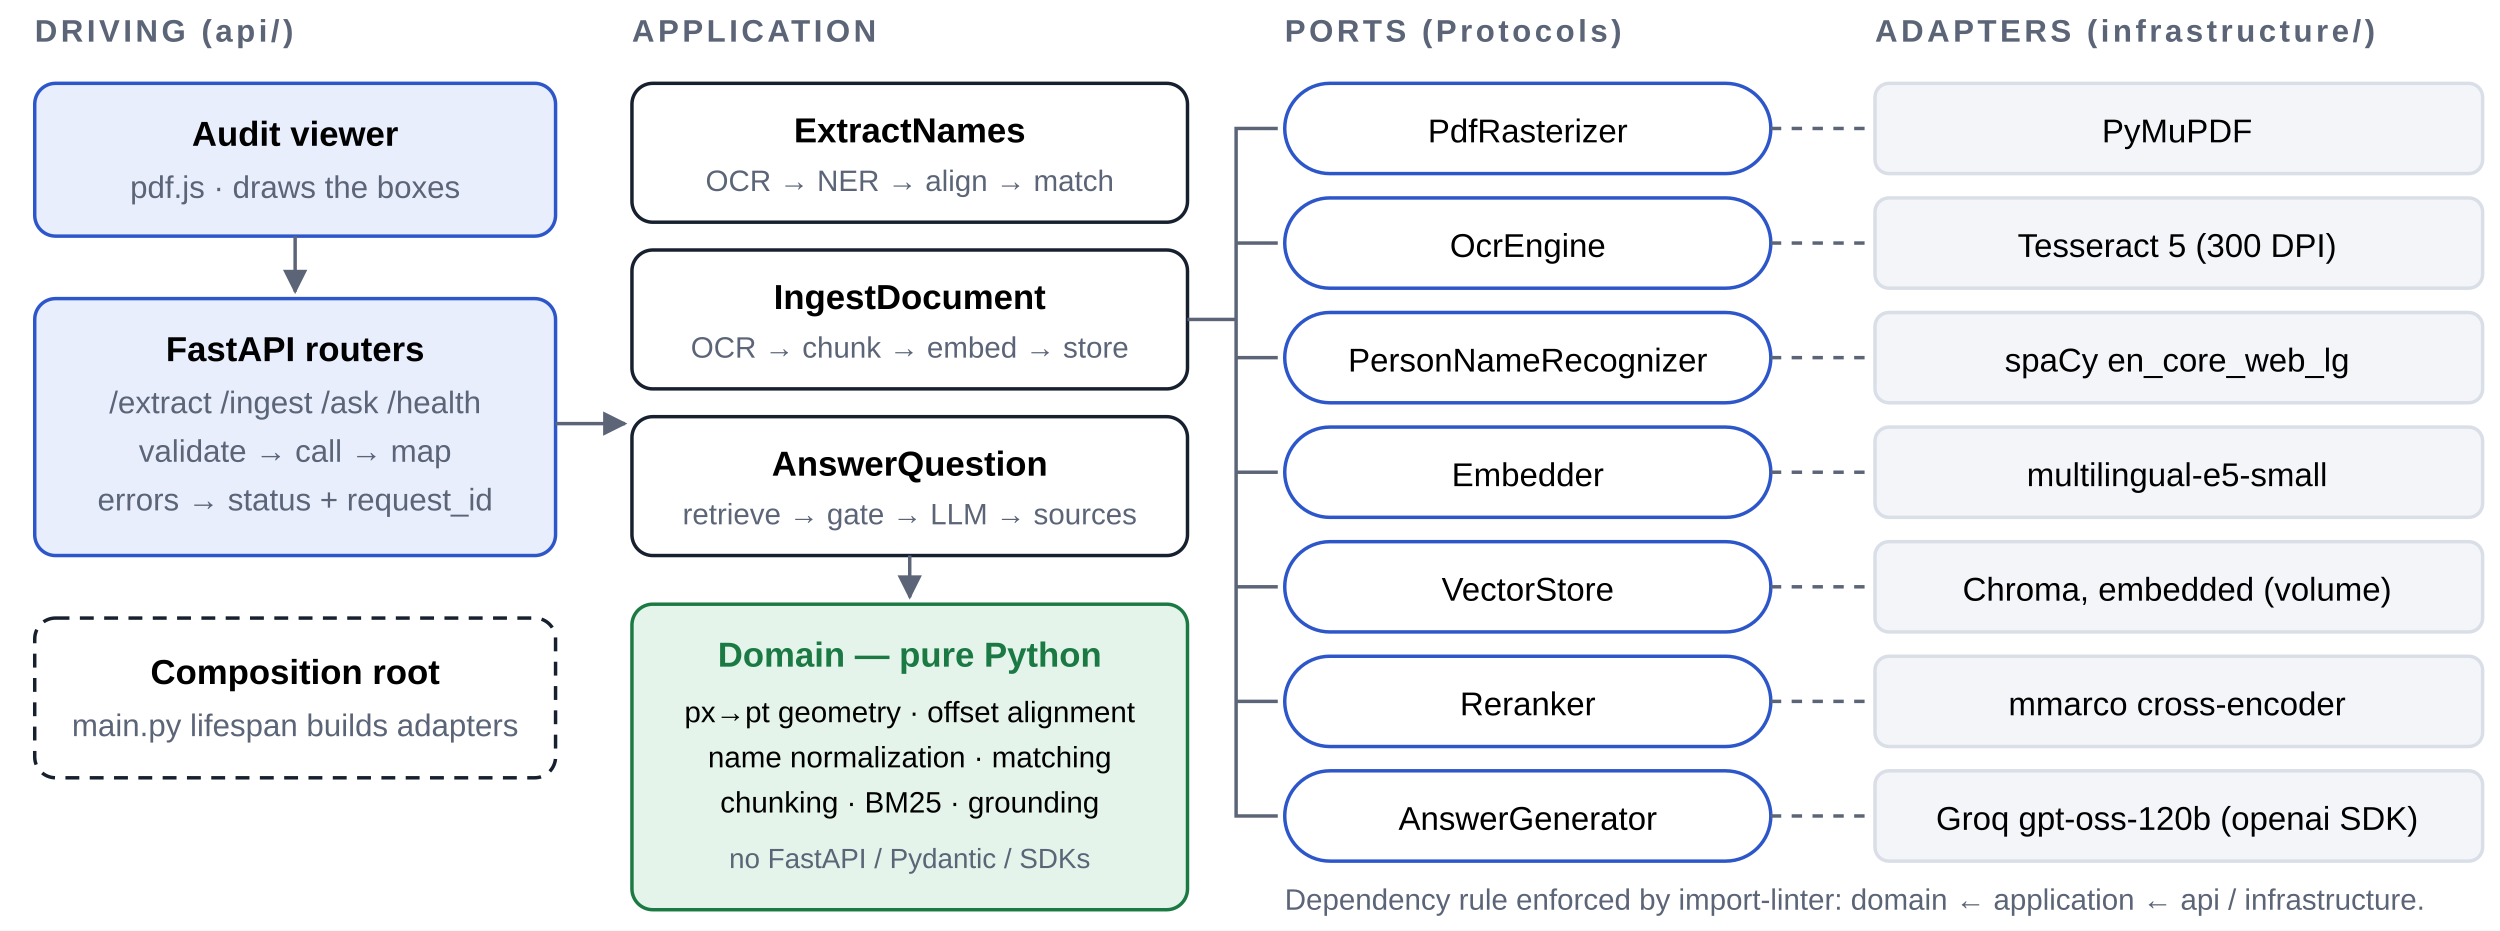
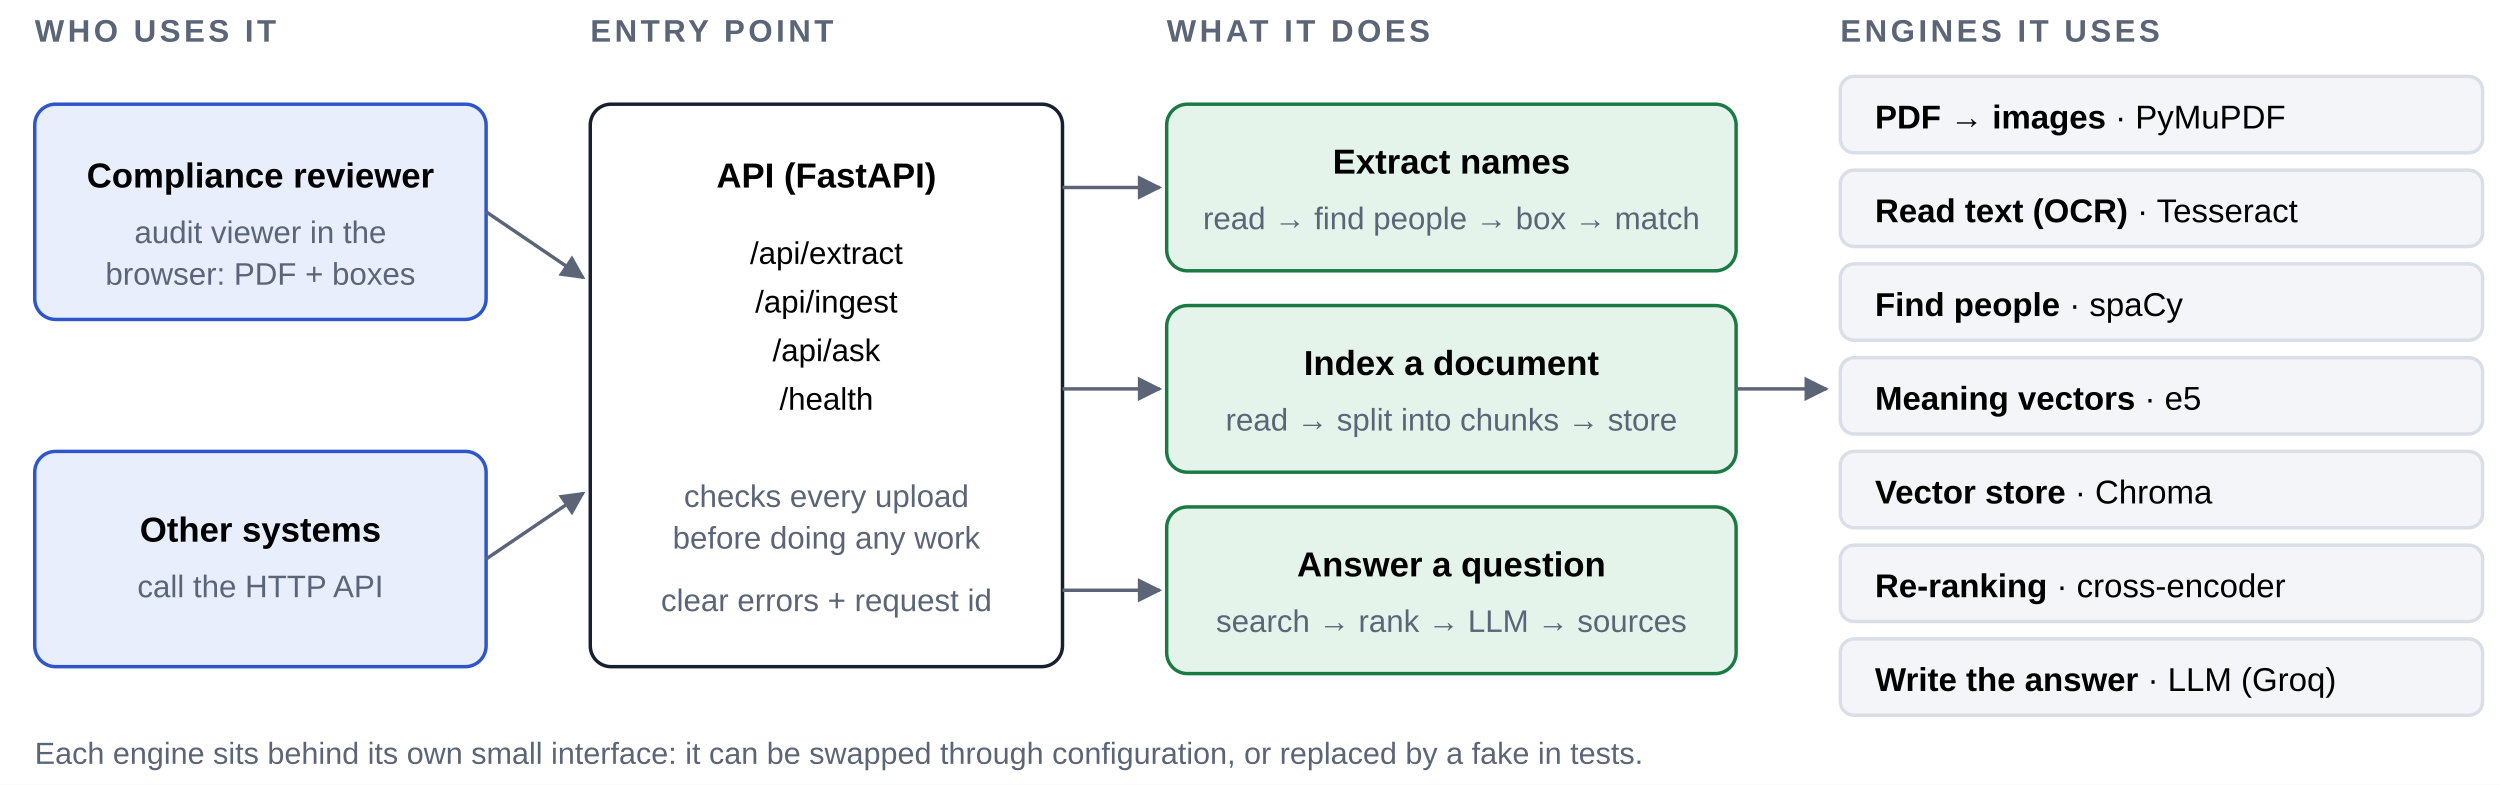
- <svg xmlns="http://www.w3.org/2000/svg" viewBox="0 0 720 268" role="img" aria-label="Component diagram">
-   <style>text{font-family:"Segoe UI",Arial,sans-serif}.mono{font-family:Consolas,"Courier New",monospace}</style>
+ <svg xmlns="http://www.w3.org/2000/svg" viewBox="0 0 720 226" role="img" aria-label="How the pieces fit together">
+   <style>text{font-family:"Segoe UI",Arial,sans-serif}</style>
  <rect width="100%" height="100%" fill="#ffffff" />
  <defs>
-     <marker id="arr" viewBox="0 0 10 10" refX="9" refY="5" markerWidth="7" markerHeight="7" orient="auto">
+     <marker id="c1" viewBox="0 0 10 10" refX="9" refY="5" markerWidth="7" markerHeight="7" orient="auto">
      <path d="M0,0 L10,5 L0,10 z" fill="#5b6577" />
    </marker>
  </defs>
  <g font-size="9" font-weight="700" fill="#5b6577" letter-spacing="1">
-     <text x="10" y="12">DRIVING (api/)</text>
-     <text x="182" y="12">APPLICATION</text>
-     <text x="370" y="12">PORTS (Protocols)</text>
-     <text x="540" y="12">ADAPTERS (infrastructure/)</text>
+     <text x="10" y="12">WHO USES IT</text>
+     <text x="170" y="12">ENTRY POINT</text>
+     <text x="336" y="12">WHAT IT DOES</text>
+     <text x="530" y="12">ENGINES IT USES</text>
  </g>
-   <g font-size="10">
-     <rect x="10" y="24" width="150" height="44" rx="6" fill="#e8eefc" stroke="#2c56c9" />
-     <text x="85" y="42" text-anchor="middle" font-weight="700">Audit viewer</text>
-     <text x="85" y="57" text-anchor="middle" fill="#5b6577" font-size="9">pdf.js · draws the boxes</text>
-     <rect x="10" y="86" width="150" height="74" rx="6" fill="#e8eefc" stroke="#2c56c9" />
-     <text x="85" y="104" text-anchor="middle" font-weight="700">FastAPI routers</text>
-     <text x="85" y="119" text-anchor="middle" fill="#5b6577" font-size="9">/extract /ingest /ask /health</text>
-     <text x="85" y="133" text-anchor="middle" fill="#5b6577" font-size="9">validate → call → map</text>
-     <text x="85" y="147" text-anchor="middle" fill="#5b6577" font-size="9">errors → status + request_id</text>
-     <rect x="10" y="178" width="150" height="46" rx="6" fill="#fff" stroke="#17202e" stroke-dasharray="4 3" />
-     <text x="85" y="197" text-anchor="middle" font-weight="700">Composition root</text>
-     <text x="85" y="212" text-anchor="middle" fill="#5b6577" font-size="9">main.py lifespan builds adapters</text>
+   <g font-size="10" text-anchor="middle">
+     <rect x="10" y="30" width="130" height="62" rx="6" fill="#e8eefc" stroke="#2c56c9" />
+     <text x="75" y="54" font-weight="700">Compliance reviewer</text>
+     <text x="75" y="70" font-size="9" fill="#5b6577">audit viewer in the</text>
+     <text x="75" y="82" font-size="9" fill="#5b6577">browser: PDF + boxes</text>
+     <rect x="10" y="130" width="130" height="62" rx="6" fill="#e8eefc" stroke="#2c56c9" />
+     <text x="75" y="156" font-weight="700">Other systems</text>
+     <text x="75" y="172" font-size="9" fill="#5b6577">call the HTTP API</text>
+     <rect x="170" y="30" width="136" height="162" rx="6" fill="#fff" stroke="#17202e" />
+     <text x="238" y="54" font-weight="700">API (FastAPI)</text>
+     <text x="238" y="76" font-size="9">/api/extract</text>
+     <text x="238" y="90" font-size="9">/api/ingest</text>
+     <text x="238" y="104" font-size="9">/api/ask</text>
+     <text x="238" y="118" font-size="9">/health</text>
+     <text x="238" y="146" font-size="9" fill="#5b6577">checks every upload</text>
+     <text x="238" y="158" font-size="9" fill="#5b6577">before doing any work</text>
+     <text x="238" y="176" font-size="9" fill="#5b6577">clear errors + request id</text>
+     <rect x="336" y="30" width="164" height="48" rx="6" fill="#e4f4ea" stroke="#1b7a43" />
+     <text x="418" y="50" font-weight="700">Extract names</text>
+     <text x="418" y="66" font-size="9" fill="#5b6577">read → find people → box → match</text>
+     <rect x="336" y="88" width="164" height="48" rx="6" fill="#e4f4ea" stroke="#1b7a43" />
+     <text x="418" y="108" font-weight="700">Index a document</text>
+     <text x="418" y="124" font-size="9" fill="#5b6577">read → split into chunks → store</text>
+     <rect x="336" y="146" width="164" height="48" rx="6" fill="#e4f4ea" stroke="#1b7a43" />
+     <text x="418" y="166" font-weight="700">Answer a question</text>
+     <text x="418" y="182" font-size="9" fill="#5b6577">search → rank → LLM → sources</text>
  </g>
-   <line x1="85" y1="68" x2="85" y2="84" stroke="#5b6577" marker-end="url(#arr)" />
-   <line x1="160" y1="122" x2="180" y2="122" stroke="#5b6577" marker-end="url(#arr)" />
-   <g font-size="10">
-     <rect x="182" y="24" width="160" height="40" rx="6" fill="#fff" stroke="#17202e" />
-     <text x="262" y="41" text-anchor="middle" font-weight="700">ExtractNames</text>
-     <text x="262" y="55" text-anchor="middle" fill="#5b6577" font-size="8.5">OCR → NER → align → match</text>
-     <rect x="182" y="72" width="160" height="40" rx="6" fill="#fff" stroke="#17202e" />
-     <text x="262" y="89" text-anchor="middle" font-weight="700">IngestDocument</text>
-     <text x="262" y="103" text-anchor="middle" fill="#5b6577" font-size="8.5">OCR → chunk → embed → store</text>
-     <rect x="182" y="120" width="160" height="40" rx="6" fill="#fff" stroke="#17202e" />
-     <text x="262" y="137" text-anchor="middle" font-weight="700">AnswerQuestion</text>
-     <text x="262" y="151" text-anchor="middle" fill="#5b6577" font-size="8.5">retrieve → gate → LLM → sources</text>
-     <rect x="182" y="174" width="160" height="88" rx="6" fill="#e4f4ea" stroke="#1b7a43" />
-     <text x="262" y="192" text-anchor="middle" font-weight="700" fill="#1b7a43">Domain — pure Python</text>
-     <text x="262" y="208" text-anchor="middle" font-size="8.5">px→pt geometry · offset alignment</text>
-     <text x="262" y="221" text-anchor="middle" font-size="8.5">name normalization · matching</text>
-     <text x="262" y="234" text-anchor="middle" font-size="8.5">chunking · BM25 · grounding</text>
-     <text x="262" y="250" text-anchor="middle" font-size="8" fill="#5b6577">no FastAPI / Pydantic / SDKs</text>
+   <g font-size="9.5">
+     <rect x="530" y="22" width="185" height="22" rx="4" fill="#f3f5f9" stroke="#d9dee7" />
+     <text x="540" y="37">
+       <tspan font-weight="700">PDF → images</tspan> · PyMuPDF</text>
+     <rect x="530" y="49" width="185" height="22" rx="4" fill="#f3f5f9" stroke="#d9dee7" />
+     <text x="540" y="64">
+       <tspan font-weight="700">Read text (OCR)</tspan> · Tesseract</text>
+     <rect x="530" y="76" width="185" height="22" rx="4" fill="#f3f5f9" stroke="#d9dee7" />
+     <text x="540" y="91">
+       <tspan font-weight="700">Find people</tspan> · spaCy</text>
+     <rect x="530" y="103" width="185" height="22" rx="4" fill="#f3f5f9" stroke="#d9dee7" />
+     <text x="540" y="118">
+       <tspan font-weight="700">Meaning vectors</tspan> · e5</text>
+     <rect x="530" y="130" width="185" height="22" rx="4" fill="#f3f5f9" stroke="#d9dee7" />
+     <text x="540" y="145">
+       <tspan font-weight="700">Vector store</tspan> · Chroma</text>
+     <rect x="530" y="157" width="185" height="22" rx="4" fill="#f3f5f9" stroke="#d9dee7" />
+     <text x="540" y="172">
+       <tspan font-weight="700">Re-ranking</tspan> · cross-encoder</text>
+     <rect x="530" y="184" width="185" height="22" rx="4" fill="#f3f5f9" stroke="#d9dee7" />
+     <text x="540" y="199">
+       <tspan font-weight="700">Write the answer</tspan> · LLM (Groq)</text>
  </g>
-   <line x1="262" y1="160" x2="262" y2="172" stroke="#5b6577" marker-end="url(#arr)" />
-   <g font-size="9.5">
-     <g id="rows">
-       <rect x="370" y="24" width="140" height="26" rx="13" fill="#fff" stroke="#2c56c9" />
-       <text x="440" y="41" text-anchor="middle">PdfRasterizer</text>
-       <rect x="540" y="24" width="175" height="26" rx="4" fill="#f3f5f9" stroke="#d9dee7" />
-       <text x="627" y="41" text-anchor="middle">PyMuPDF</text>
-       <rect x="370" y="57" width="140" height="26" rx="13" fill="#fff" stroke="#2c56c9" />
-       <text x="440" y="74" text-anchor="middle">OcrEngine</text>
-       <rect x="540" y="57" width="175" height="26" rx="4" fill="#f3f5f9" stroke="#d9dee7" />
-       <text x="627" y="74" text-anchor="middle">Tesseract 5 (300 DPI)</text>
-       <rect x="370" y="90" width="140" height="26" rx="13" fill="#fff" stroke="#2c56c9" />
-       <text x="440" y="107" text-anchor="middle">PersonNameRecognizer</text>
-       <rect x="540" y="90" width="175" height="26" rx="4" fill="#f3f5f9" stroke="#d9dee7" />
-       <text x="627" y="107" text-anchor="middle">spaCy en_core_web_lg</text>
-       <rect x="370" y="123" width="140" height="26" rx="13" fill="#fff" stroke="#2c56c9" />
-       <text x="440" y="140" text-anchor="middle">Embedder</text>
-       <rect x="540" y="123" width="175" height="26" rx="4" fill="#f3f5f9" stroke="#d9dee7" />
-       <text x="627" y="140" text-anchor="middle">multilingual-e5-small</text>
-       <rect x="370" y="156" width="140" height="26" rx="13" fill="#fff" stroke="#2c56c9" />
-       <text x="440" y="173" text-anchor="middle">VectorStore</text>
-       <rect x="540" y="156" width="175" height="26" rx="4" fill="#f3f5f9" stroke="#d9dee7" />
-       <text x="627" y="173" text-anchor="middle">Chroma, embedded (volume)</text>
-       <rect x="370" y="189" width="140" height="26" rx="13" fill="#fff" stroke="#2c56c9" />
-       <text x="440" y="206" text-anchor="middle">Reranker</text>
-       <rect x="540" y="189" width="175" height="26" rx="4" fill="#f3f5f9" stroke="#d9dee7" />
-       <text x="627" y="206" text-anchor="middle">mmarco cross-encoder</text>
-       <rect x="370" y="222" width="140" height="26" rx="13" fill="#fff" stroke="#2c56c9" />
-       <text x="440" y="239" text-anchor="middle">AnswerGenerator</text>
-       <rect x="540" y="222" width="175" height="26" rx="4" fill="#f3f5f9" stroke="#d9dee7" />
-       <text x="627" y="239" text-anchor="middle">Groq gpt-oss-120b (openai SDK)</text>
-     </g>
-     <g stroke="#5b6577" stroke-dasharray="3 3">
-       <line x1="510" y1="37" x2="538" y2="37" />
-       <line x1="510" y1="70" x2="538" y2="70" />
-       <line x1="510" y1="103" x2="538" y2="103" />
-       <line x1="510" y1="136" x2="538" y2="136" />
-       <line x1="510" y1="169" x2="538" y2="169" />
-       <line x1="510" y1="202" x2="538" y2="202" />
-       <line x1="510" y1="235" x2="538" y2="235" />
-     </g>
+   <g stroke="#5b6577">
+     <line x1="140" y1="61" x2="168" y2="80" marker-end="url(#c1)" />
+     <line x1="140" y1="161" x2="168" y2="142" marker-end="url(#c1)" />
+     <line x1="306" y1="54" x2="334" y2="54" marker-end="url(#c1)" />
+     <line x1="306" y1="112" x2="334" y2="112" marker-end="url(#c1)" />
+     <line x1="306" y1="170" x2="334" y2="170" marker-end="url(#c1)" />
+     <line x1="500" y1="112" x2="526" y2="112" marker-end="url(#c1)" />
  </g>
-   <path d="M342,92 L356,92 L356,37 L368,37 M356,92 L356,235 L368,235 M356,70 L368,70 M356,103 L368,103 M356,136 L368,136 M356,169 L368,169 M356,202 L368,202" fill="none" stroke="#5b6577" />
-   <text x="370" y="262" font-size="8.5" fill="#5b6577">Dependency rule enforced by import-linter: domain ← application ← api / infrastructure.</text>
+   <text x="10" y="220" font-size="8.8" fill="#5b6577">Each engine sits behind its own small interface: it can be swapped through configuration, or replaced by a fake in tests.</text>
</svg>
